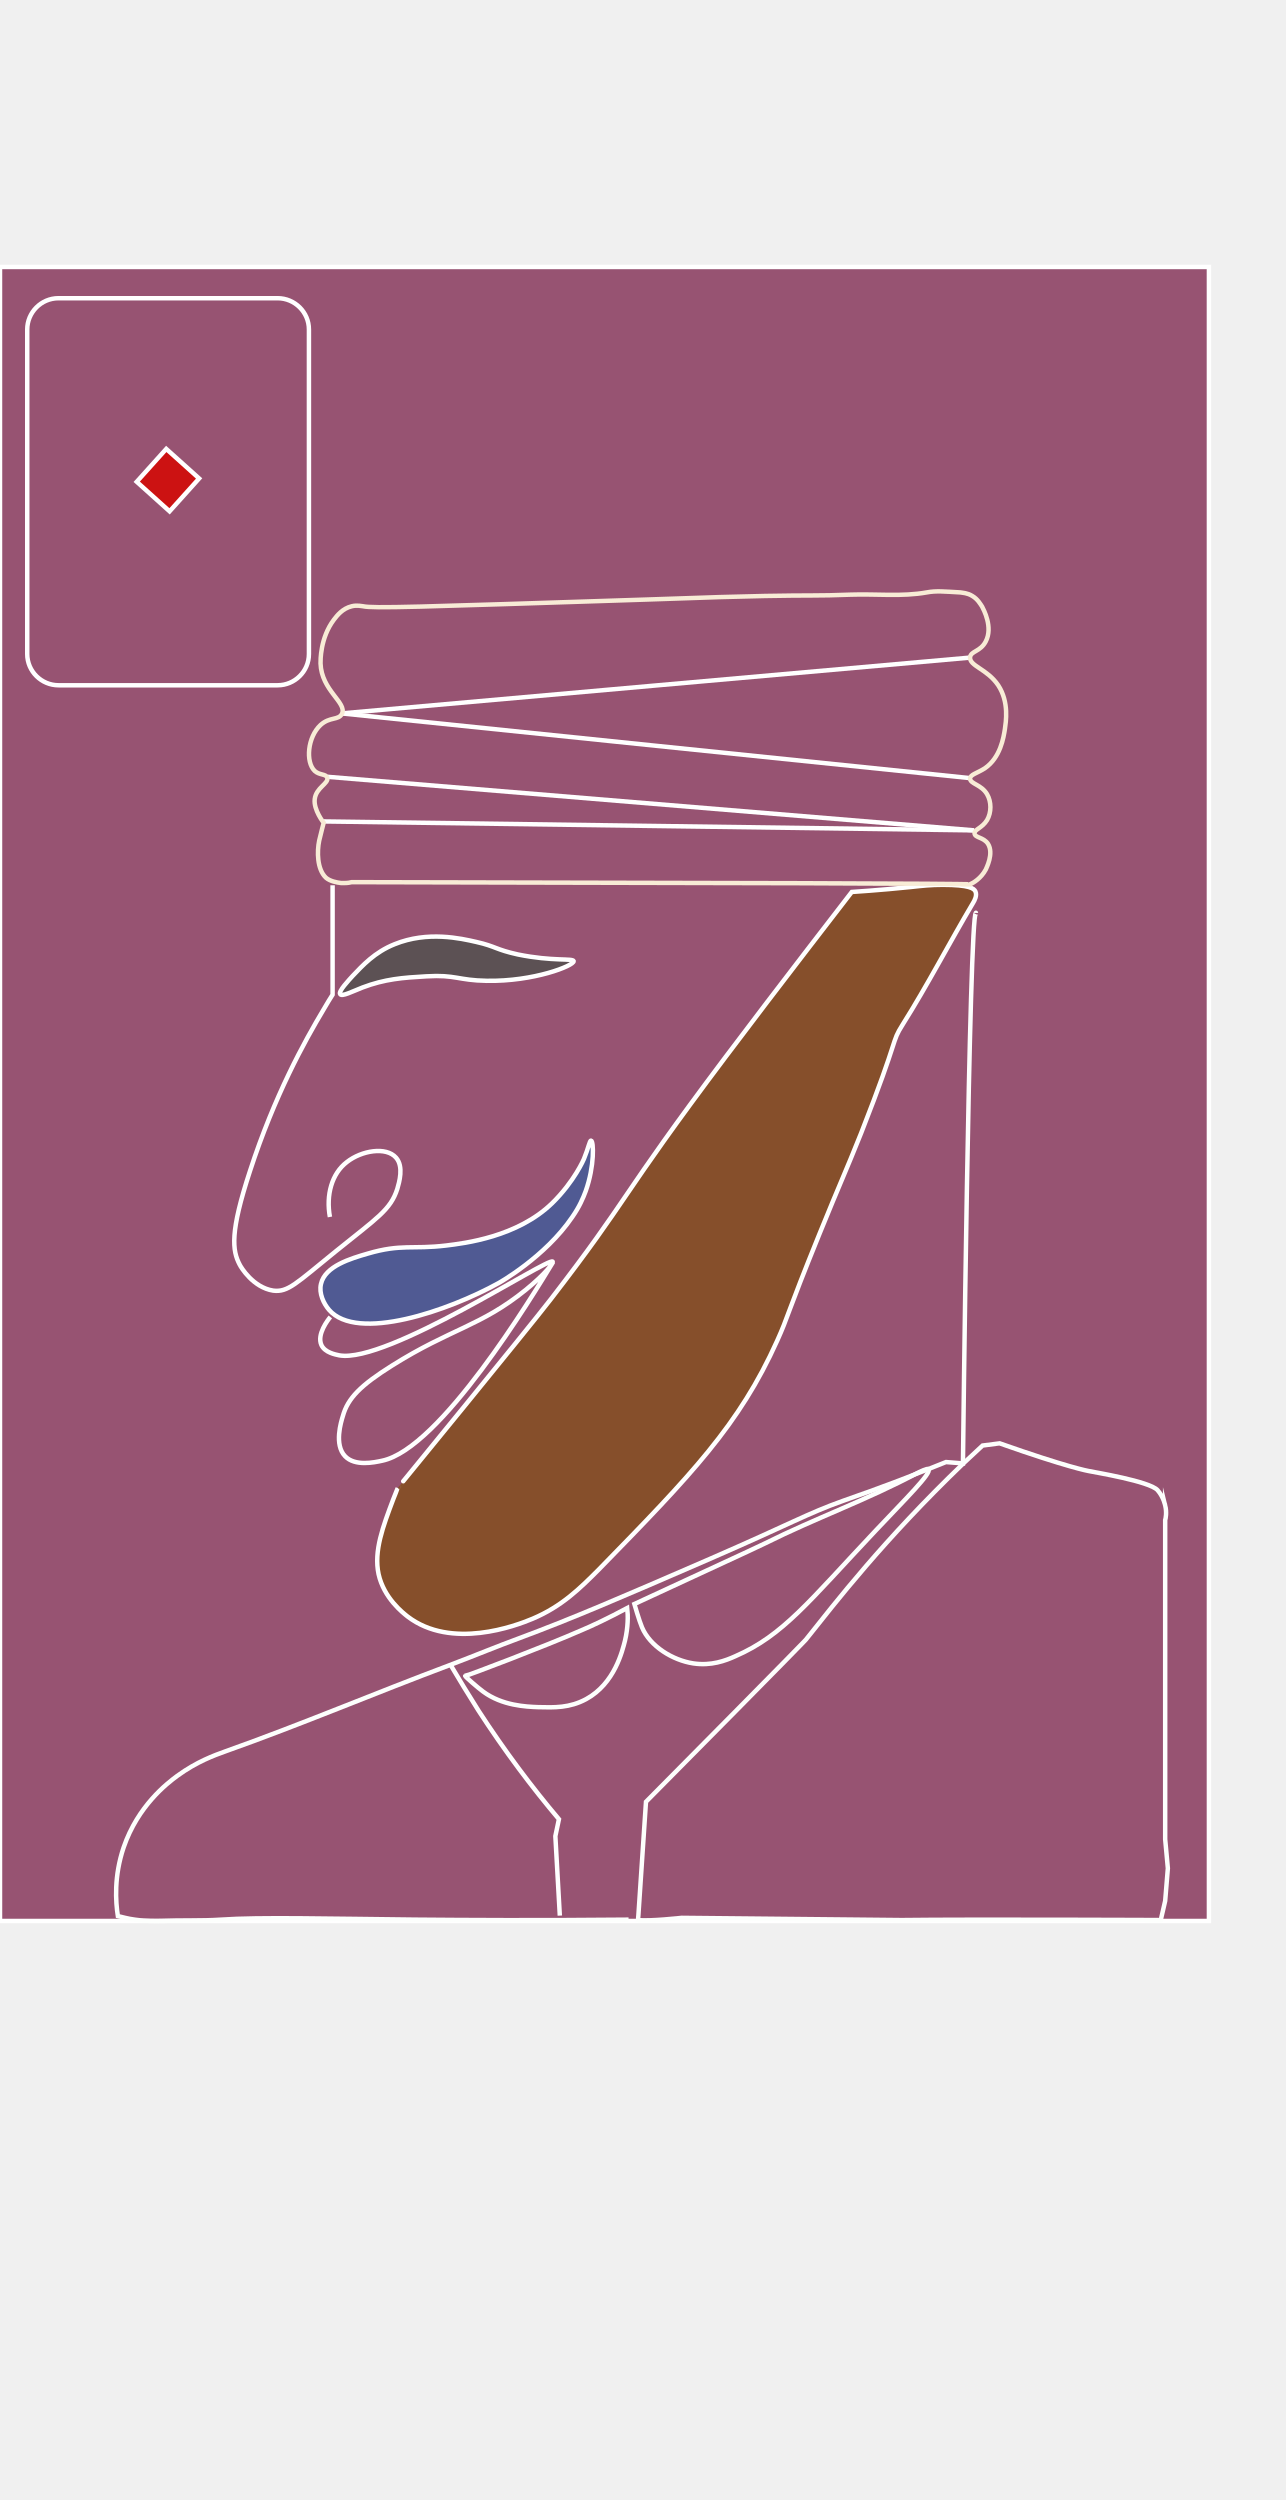
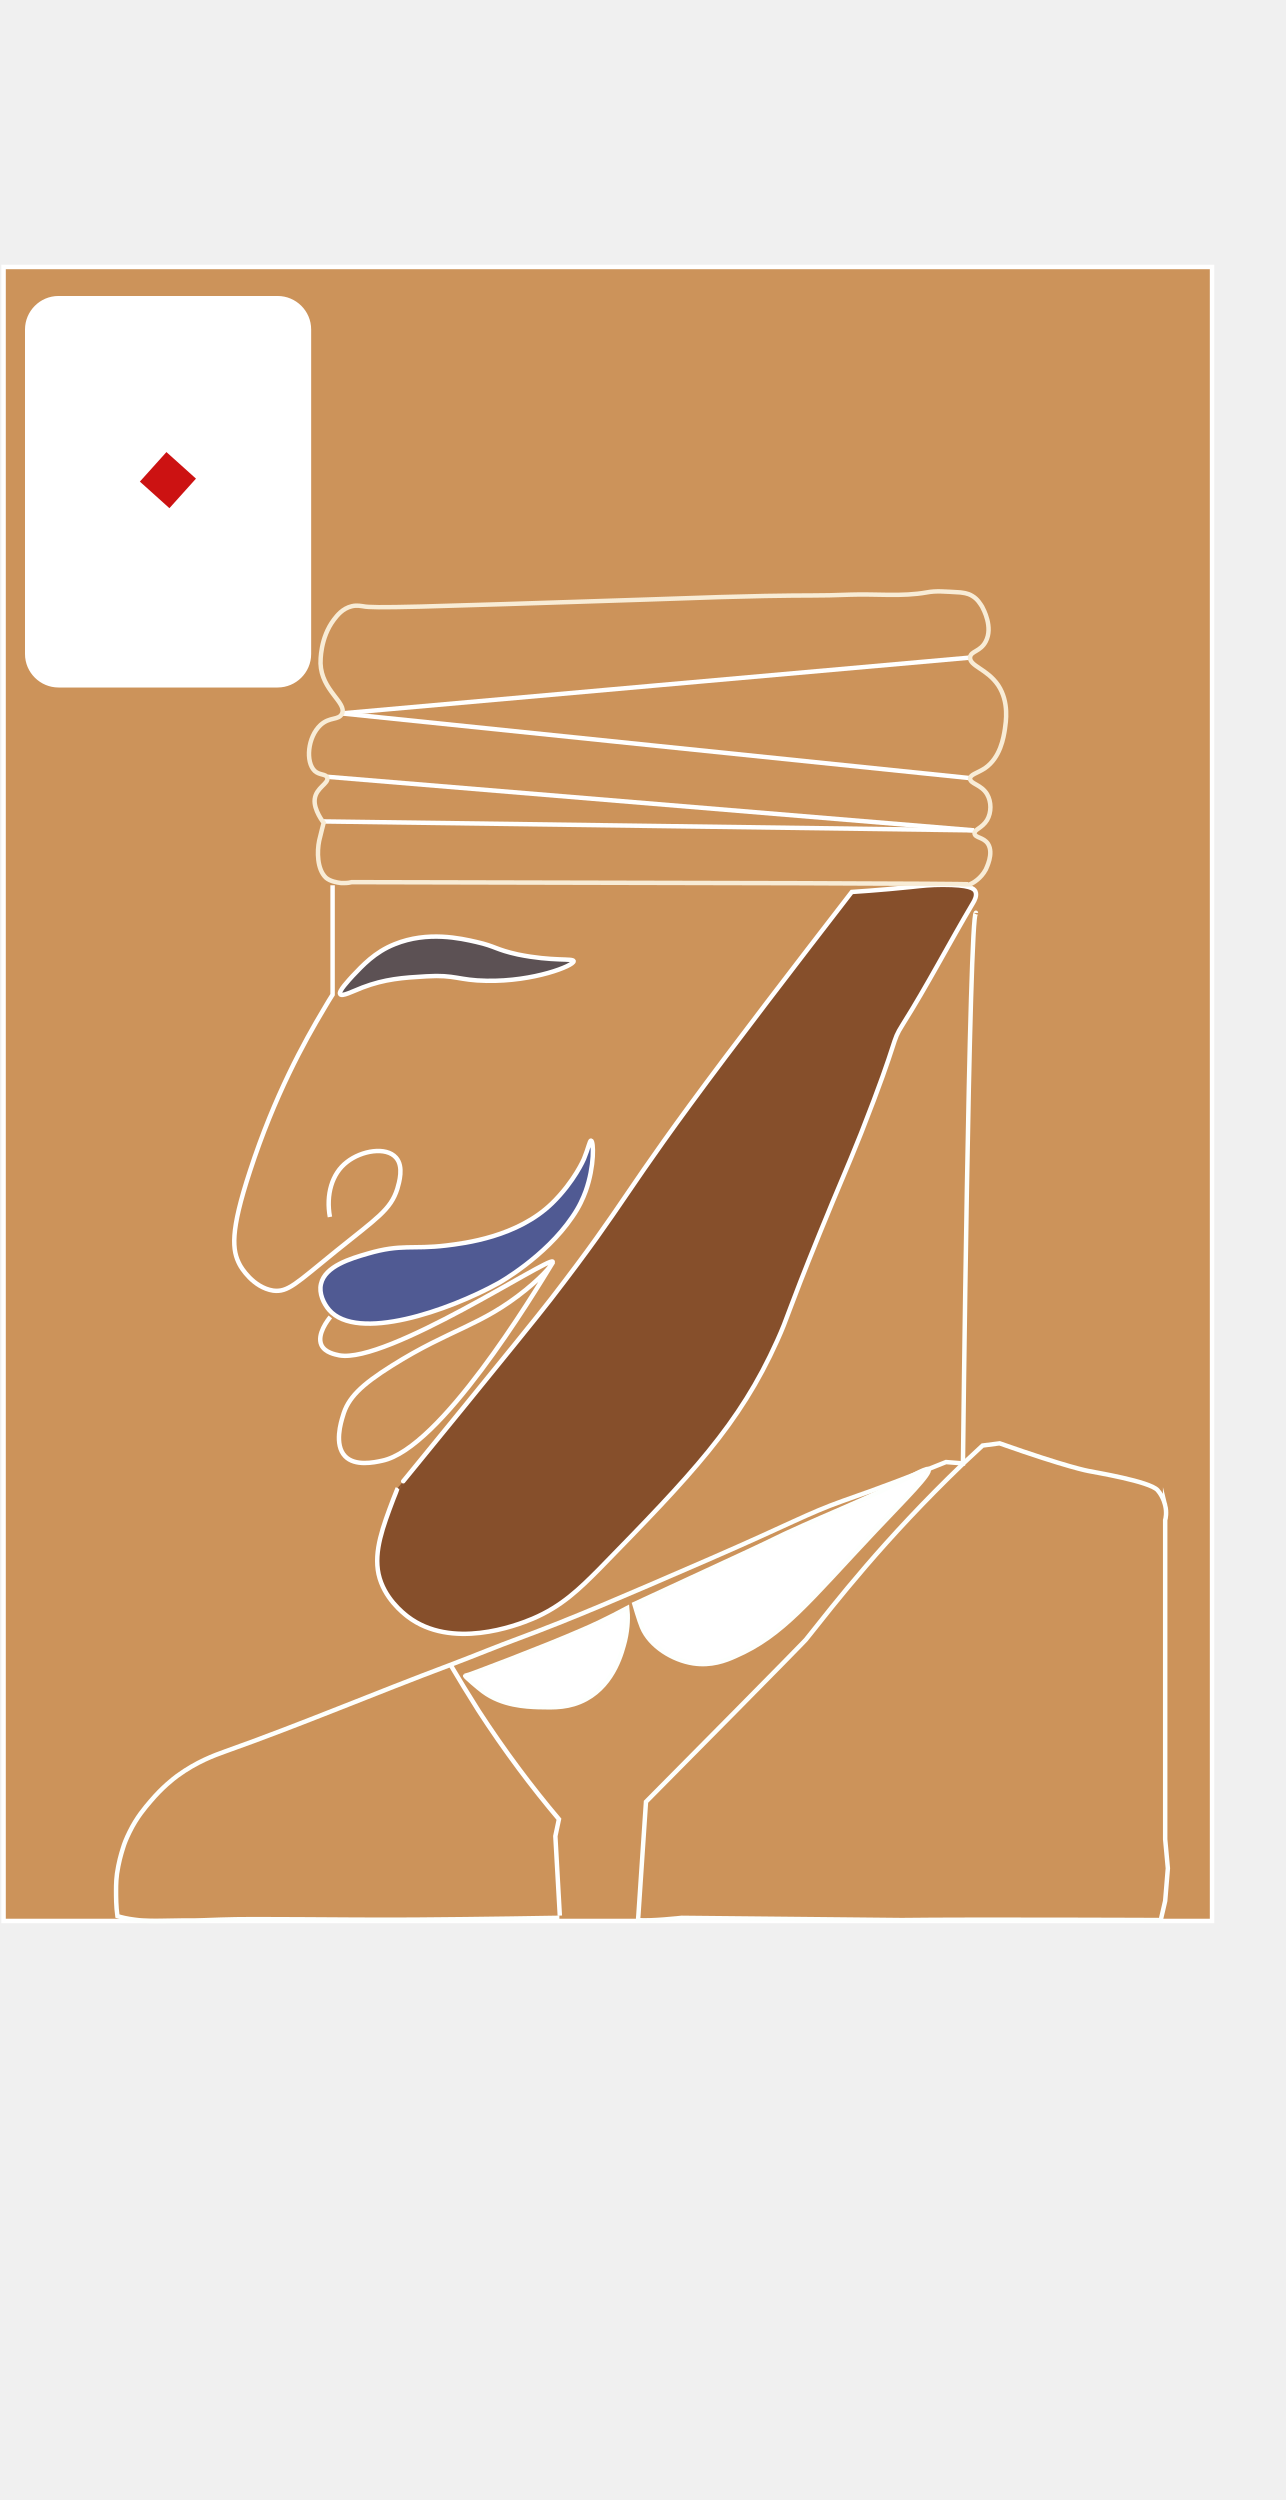
<svg xmlns="http://www.w3.org/2000/svg" version="1.1" id="Calque_1" x="0px" y="0px" viewBox="0 0 288 560" style="enable-background:new 0 0 288 560;" xml:space="preserve">
  <style type="text/css">
	.st0{fill:#FDFFFD;stroke:#FFFFFF;stroke-miterlimit:10;}
	.st1{fill:none;stroke:#FDFFFD;stroke-miterlimit:10;}
- 	.st2{fill:#975372;stroke:#FFFFFF;stroke-miterlimit:10;}
+ 	.st2{fill:#CC935A;stroke:#FFFFFF;stroke-miterlimit:10;}
	.st3{fill:#5C5154;stroke:#FFFFFF;stroke-miterlimit:10;}
	.st4{fill:#864F2B;stroke:#FFFFFF;stroke-miterlimit:10;}
	.st5{fill:#505A93;stroke:#FFFFFF;stroke-miterlimit:10;}
	.st6{fill:none;stroke:#F8ECD6;stroke-miterlimit:10;}
	.st7{fill:none;stroke:#FFFFFF;stroke-miterlimit:10;}
- 	.st8{fill:#CC1212;stroke:#FFFFFF;stroke-miterlimit:10;}
+ 	.st8{fill:#FFFFFF;stroke:#FDFFFD;stroke-miterlimit:10;}
+ 	.st9{fill:#FFFFFF;stroke:#FFFFFF;stroke-miterlimit:10;}
+ 	.st10{fill:#CC1212;stroke:#FFFFFF;stroke-miterlimit:10;}
+ 	.st11{fill:#8859A0;stroke:#FDFFFD;stroke-miterlimit:10;}
</style>
  <path class="st0" d="M91.3,334.3" />
  <path class="st1" d="M77,199.3c0.3,2.8,0.6,6.9,0.3,11.8c-0.2,3-0.9,8.6-4,17.5c-0.5,1.6-2.2,6.1-7.8,17.5  c-7.3,14.9-9.5,17.1-10.3,23.7c-0.4,3.7-1.4,11.6,3.5,15.8c3.5,3,8,2.5,8.5,2.5c2.2-0.2,3.3-1,12-8.5c0.7-0.6,4.1-4,10.8-10.8  c1.5-1.5,2.8-2.9,2.8-4.8c-0.1-2.5-2.8-4.8-5.5-5.3c-4.5-0.7-7.9,4.2-8.5,5c-1.9,2.7-2.2,5.6-2.3,7" />
  <path class="st1" d="M285.8,408" />
-   <rect y="59.8" class="st2" width="270.8" height="370.5" />
+   <path class="st2" d="M0.8,430.3c35.3,0,70.5,0,105.8,0c55,0,110,0,164.9,0c0-123.5,0-247,0-370.5H0.8V430.3z" />
  <path class="st0" d="M76.5,159.8c46.9,4.8,93.8,9.7,140.8,14.5" />
  <path class="st0" d="M76.5,159.8c46.9-4.2,93.8-8.3,140.8-12.5" />
  <path class="st0" d="M73.3,174c48.3,4,96.6,8,144.9,12" />
  <path class="st0" d="M72.5,184c48.5,0.7,97.1,1.3,145.6,2" />
  <path class="st3" d="M128.5,215.3c-0.1-0.7-4.7,0.1-12.5-1.5c-5-1.1-4.9-1.8-9.3-2.8c-3.5-0.8-10.9-2.5-18.3,0.5  c-4.5,1.8-7.2,4.8-9.4,7.1c-0.8,0.9-3.3,3.5-2.8,4.1c0.4,0.6,2.7-0.6,5-1.5c5-1.9,9-2.2,14.3-2.5c6.6-0.4,7.1,0.9,13.5,1  C119.6,219.9,128.6,216.3,128.5,215.3z" />
  <path class="st4" d="M190.8,199.8c0,0-16.8,21.7-28.3,37c-24.2,32.2-21.2,31-39.1,54.2c-5.4,7-34.4,42.4-34.3,42.3l0,0  c-0.2,0.6-0.6,1.4-1,2.5c-2.3,6.1-4.4,11.6-3.3,16.8c1.2,5.4,5.5,8.7,6.5,9.5c9.8,7.5,24.2,2.1,28,0.5c6.6-2.8,10.6-6.8,14.8-11  c20.8-21.3,31.5-32.4,40-51.3c2.5-5.5,1.9-5.3,9.5-24c4.8-11.8,5.7-13.5,9.3-22.5c8.8-22.4,6.6-20,9.3-24.3  c5.6-8.9,10.4-18.2,15.8-27.3c0.3-0.5,0.9-1.6,0.5-2.5c-0.3-0.7-1.4-1.5-7.3-1.5c-2.8,0-4.5,0.2-7.3,0.5  C197.2,199.4,190.8,199.8,190.8,199.8z" />
  <path class="st5" d="M132.4,255.5c-0.3-0.1-0.6,1.7-1.6,4.1c0,0-2.1,5-7.1,9.9c-7.8,7.6-19.7,9-23.8,9.5c-7.6,0.9-10-0.4-17.5,1.8  c-3.8,1.1-9.6,2.8-10.5,6.8c-0.5,2.1,0.6,4.4,1.8,5.8c6.3,7.3,26.8,0.2,38-6c0,0,10.4-5.8,16.5-14.8c1.6-2.3,2.4-4.2,3-5.8  C133.2,261.2,133,255.6,132.4,255.5z" />
-   <path class="st1" d="M218.6,204.5C218.6,204.5,218.6,204.4,218.6,204.5c-1.5,0-2.9,123.3-2.9,123.3c0,0-1.5-0.1-3.8-0.3  c-1.1,0.4-2.9,1.2-5,2c-9.4,3.7-16.4,6.1-18.1,6.7c-8.1,2.9-11.4,5-29.8,13c-20.5,8.9-30.7,13.3-42.8,17.8c-4.9,1.8-9.2,3.6-15.5,6  c-16.8,6.3-33.3,13.3-50.2,19.3c-2.5,0.9-6.4,2.3-10.8,5.5c-2.3,1.7-8.8,6.7-12,16c-2.2,6.5-1.8,12.2-1.3,15.4  c0.9,0.2,2.2,0.6,3.8,0.8c2.8,0.4,4.9,0.3,5.8,0.3c4.5-0.2,9,0,13.5-0.3c8.7-0.6,24-0.2,43.5,0c11.4,0.1,27.6,0.2,47.8,0" />
+   <path class="st1" d="M218.6,204.5C218.6,204.5,218.6,204.4,218.6,204.5c-1.5,0-2.9,123.3-2.9,123.3c0,0-1.5-0.1-3.8-0.3  c-1.1,0.4-2.9,1.2-5,2c-9.4,3.7-16.4,6.1-18.1,6.7c-8.1,2.9-11.4,5-29.8,13c-20.5,8.9-30.7,13.3-42.8,17.8c-4.9,1.8-9.2,3.6-15.5,6  c-16.8,6.3-33.3,13.3-50.2,19.3c-2.5,0.9-6.4,2.3-10.8,5.5c-0.8,0.6-3.3,2.5-6,5.7c-1.2,1.4-3.1,3.6-4.7,6.9  c-0.7,1.4-1.2,2.7-1.4,3.4c0,0-0.7,2.1-1.1,4.2c-0.5,2.4-0.5,4.2-0.5,5.5c0,1.5,0,3.5,0.3,5.7c0.9,0.3,2.2,0.6,3.8,0.8  c2.8,0.4,4.9,0.3,5.8,0.3c3.6-0.1,6.4-0.1,7.9-0.1c2.2-0.1,3.3-0.1,5.6-0.2c7.8-0.3,25.6,0.1,43.5,0c15.3-0.1,31.7-0.4,31.8-0.4  c0,0,0.1,0,0.2,0c0.1,0,0.2-0.1,0.4-0.1" />
  <path class="st1" d="M259.3,333.8c-1.8-2-14.1-4-15.5-4.3c0,0-4.6-0.8-19.9-6.2c0,0-0.1,0-3.8,0.5c-1,0.9-2.5,2.3-4.3,4  c-17.9,17.2-28.6,31.1-35.3,39.5c0,0-1.9,2.1-35.8,36.3c-0.6,8.5-1.1,16.9-1.7,25.4c0,0.4-0.1,0.8-0.1,1.1c2.6,0.3,9.8-0.5,9.8-0.5  c0,0,49.2,0.5,49.3,0.5c15-0.2,61,0,58,0c0.1-0.6,0.3-1.1,0.4-1.7c0.2-0.9,0.4-1.7,0.6-2.6c0.2-2.4,0.4-4.8,0.6-7.3  c-0.2-2.2-0.4-4.3-0.6-6.5c0-9.9,0-19.8,0-29.8c0-27.8,0-41.7,0-41.7c0.1-0.3,0.4-1.7,0-3.3C261,337.3,260.7,335.4,259.3,333.8z" />
  <path class="st1" d="M270.8,406.3" />
  <path class="st1" d="M274,331.3" />
  <path class="st6" d="M217.8,133.5c-1.1-0.7-2.2-0.7-2.7-0.8c-3.6-0.2-5.4-0.4-7.5,0c-5.6,1-11.3,0.3-17,0.5  c-7.6,0.3-9.3,0.1-19.3,0.3c-5.5,0.1-12.6,0.3-26.5,0.8c-52.5,1.7-61.1,2-63.5,1.5c-0.2,0-1.3-0.3-2.5,0c-2.1,0.5-3.3,2.1-4,3  c-3.1,4.1-3,9.2-3,9.8c0.2,6.1,6,8.8,4.8,11.3c-0.8,1.5-2.7,0.6-4.8,2.5c-2.9,2.7-3.4,8.3-1.3,10.3c1.1,1,2.5,0.6,2.8,1.5  c0.4,1.3-2.5,2.2-2.8,4.8c-0.3,2.4,2,5.3,2,5.3c0,0-0.7,2.7-1,4c-0.5,2.4-0.5,6.4,1.5,8.3c0.9,0.8,2.5,1.1,3.4,1.2  c0.4,0,0.8,0,0.8,0c0.7,0,1.2-0.1,1.6-0.2c70.7,0.2,100.5,0.2,113.8,0.3c6.2,0,24.8,0.1,24.8,0.2c0,0,0,0-0.1,0  c0.8-0.4,2.4-1.3,3.5-3.3c0.1-0.3,1.9-3.6,0.5-5.8c-1-1.5-2.9-1.3-3-2.3c-0.1-0.9,1.7-1.2,2.8-3c1-1.7,1-4.1,0-5.8  c-1.3-2.2-3.8-2.3-3.8-3.5c0-0.9,1.6-1.2,3.3-2.3c3.5-2.4,4.2-6.9,4.5-8.8c0.2-1.5,1-6-1.5-9.8c-2.5-3.7-6.5-4.3-6.3-6.3  c0.2-1.4,2.3-1.2,3.5-3.5c1.7-3.2-0.5-7.2-0.8-7.8C219.6,135.3,219,134.2,217.8,133.5z" />
  <path class="st7" d="M74.5,198.3c0,8.2,0,16.3,0,24.5c-0.5,0.8-1.2,1.9-2,3.3c-4.3,7.2-11,19.3-16.5,36.2c-4.5,13.7-4,17.8-2.3,21  c0.3,0.6,3,5.1,7.5,5.8c3.3,0.4,5-1.5,14-8.8c9.3-7.5,12.3-9.3,13.8-14c0.4-1.4,1.5-5-0.3-7c-2.2-2.5-7.7-1.6-11,1  c-3.4,2.6-4.7,7.4-3.8,12.3" />
  <path class="st7" d="M74,295c-0.5,0.6-3.1,3.9-2,6.3c0.8,1.7,3.1,2.1,4,2.3c10.7,1.9,46.9-22.1,47.8-21c0.2,0.3-1.6,2.7-6,6.3  c-10.1,8.2-16.8,8.7-30,17c-7,4.4-9.9,7.3-11,11.3c-0.4,1.3-2,6.4,0.5,9c2.2,2.3,6.5,1.4,8.3,1c13-2.7,33.6-36.8,38.3-44.5" />
  <path class="st7" d="M100.9,372.9c2,3.4,4.1,6.8,6.3,10.3c5.9,9.1,12,17.2,18,24.3c-0.3,1.3-0.5,2.5-0.8,3.8  c0.3,5.9,0.7,11.9,1,17.8" />
  <path class="st4" d="M146.7,254.8" />
-   <path class="st1" d="M205.4,330c-11,5.9-22.8,10.1-34,15.7c0,0-0.9,0.5-29.3,13.6l0,0c0,0,1.1,3.8,1.7,5.2c1.8,4.3,6.9,7.4,11.5,8.1  c4,0.6,7.2-0.6,9.4-1.6c10.8-4.7,16.5-12.3,31.5-28.2c6.7-7.1,12.5-12.8,11.8-13.7C207.8,328.8,206,329.7,205.4,330z" />
-   <path class="st1" d="M140.5,360.2c-4.3,2.3-7.9,4-10.3,5c-8.2,3.6-25.6,10.2-26,10.2c0,0,0,0,0,0c-0.1,0.1,2.9,2.7,4,3.5  c4.3,3.2,9.7,3.4,12.3,3.5c3.7,0.1,7.1,0.2,10.8-1.8c6.4-3.5,8.1-10.8,8.7-13.1C140.7,364.5,140.7,361.9,140.5,360.2z" />
-   <path class="st7" d="M62.2,153.5H13.1c-3.8,0-7-3.1-7-7V73.8c0-3.8,3.1-7,7-7h49.1c3.8,0,7,3.1,7,7v72.7  C69.2,150.4,66,153.5,62.2,153.5z" />
-   <rect x="32.7" y="102.6" transform="matrix(0.7437 0.6686 -0.6686 0.7437 81.522 2.3886)" class="st8" width="9.9" height="9.9" />
+   <path class="st8" d="M205.4,330c-11,5.9-22.8,10.1-34,15.7c0,0-0.9,0.5-29.3,13.6l0,0c0,0,1.1,3.8,1.7,5.2c1.8,4.3,6.9,7.4,11.5,8.1  c4,0.6,7.2-0.6,9.4-1.6c10.8-4.7,16.5-12.3,31.5-28.2c6.7-7.1,12.5-12.8,11.8-13.7C207.8,328.8,206,329.7,205.4,330z" />
+   <path class="st8" d="M140.5,360.2c-4.3,2.3-7.9,4-10.3,5c-8.2,3.6-25.6,10.2-26,10.2c0,0,0,0,0,0c-0.1,0.1,2.9,2.7,4,3.5  c4.3,3.2,9.7,3.4,12.3,3.5c3.7,0.1,7.1,0.2,10.8-1.8c6.4-3.5,8.1-10.8,8.7-13.1C140.7,364.5,140.7,361.9,140.5,360.2z" />
+   <path class="st9" d="M62.2,153.5H13.1c-3.8,0-7-3.1-7-7V73.8c0-3.8,3.1-7,7-7h49.1c3.8,0,7,3.1,7,7v72.7  C69.2,150.4,66,153.5,62.2,153.5z" />
+   <rect x="32.7" y="102.6" transform="matrix(0.7437 0.6686 -0.6686 0.7437 81.522 2.3886)" class="st10" width="9.9" height="9.9" />
+   <path class="st11" d="M26.7,429.2" />
</svg>
